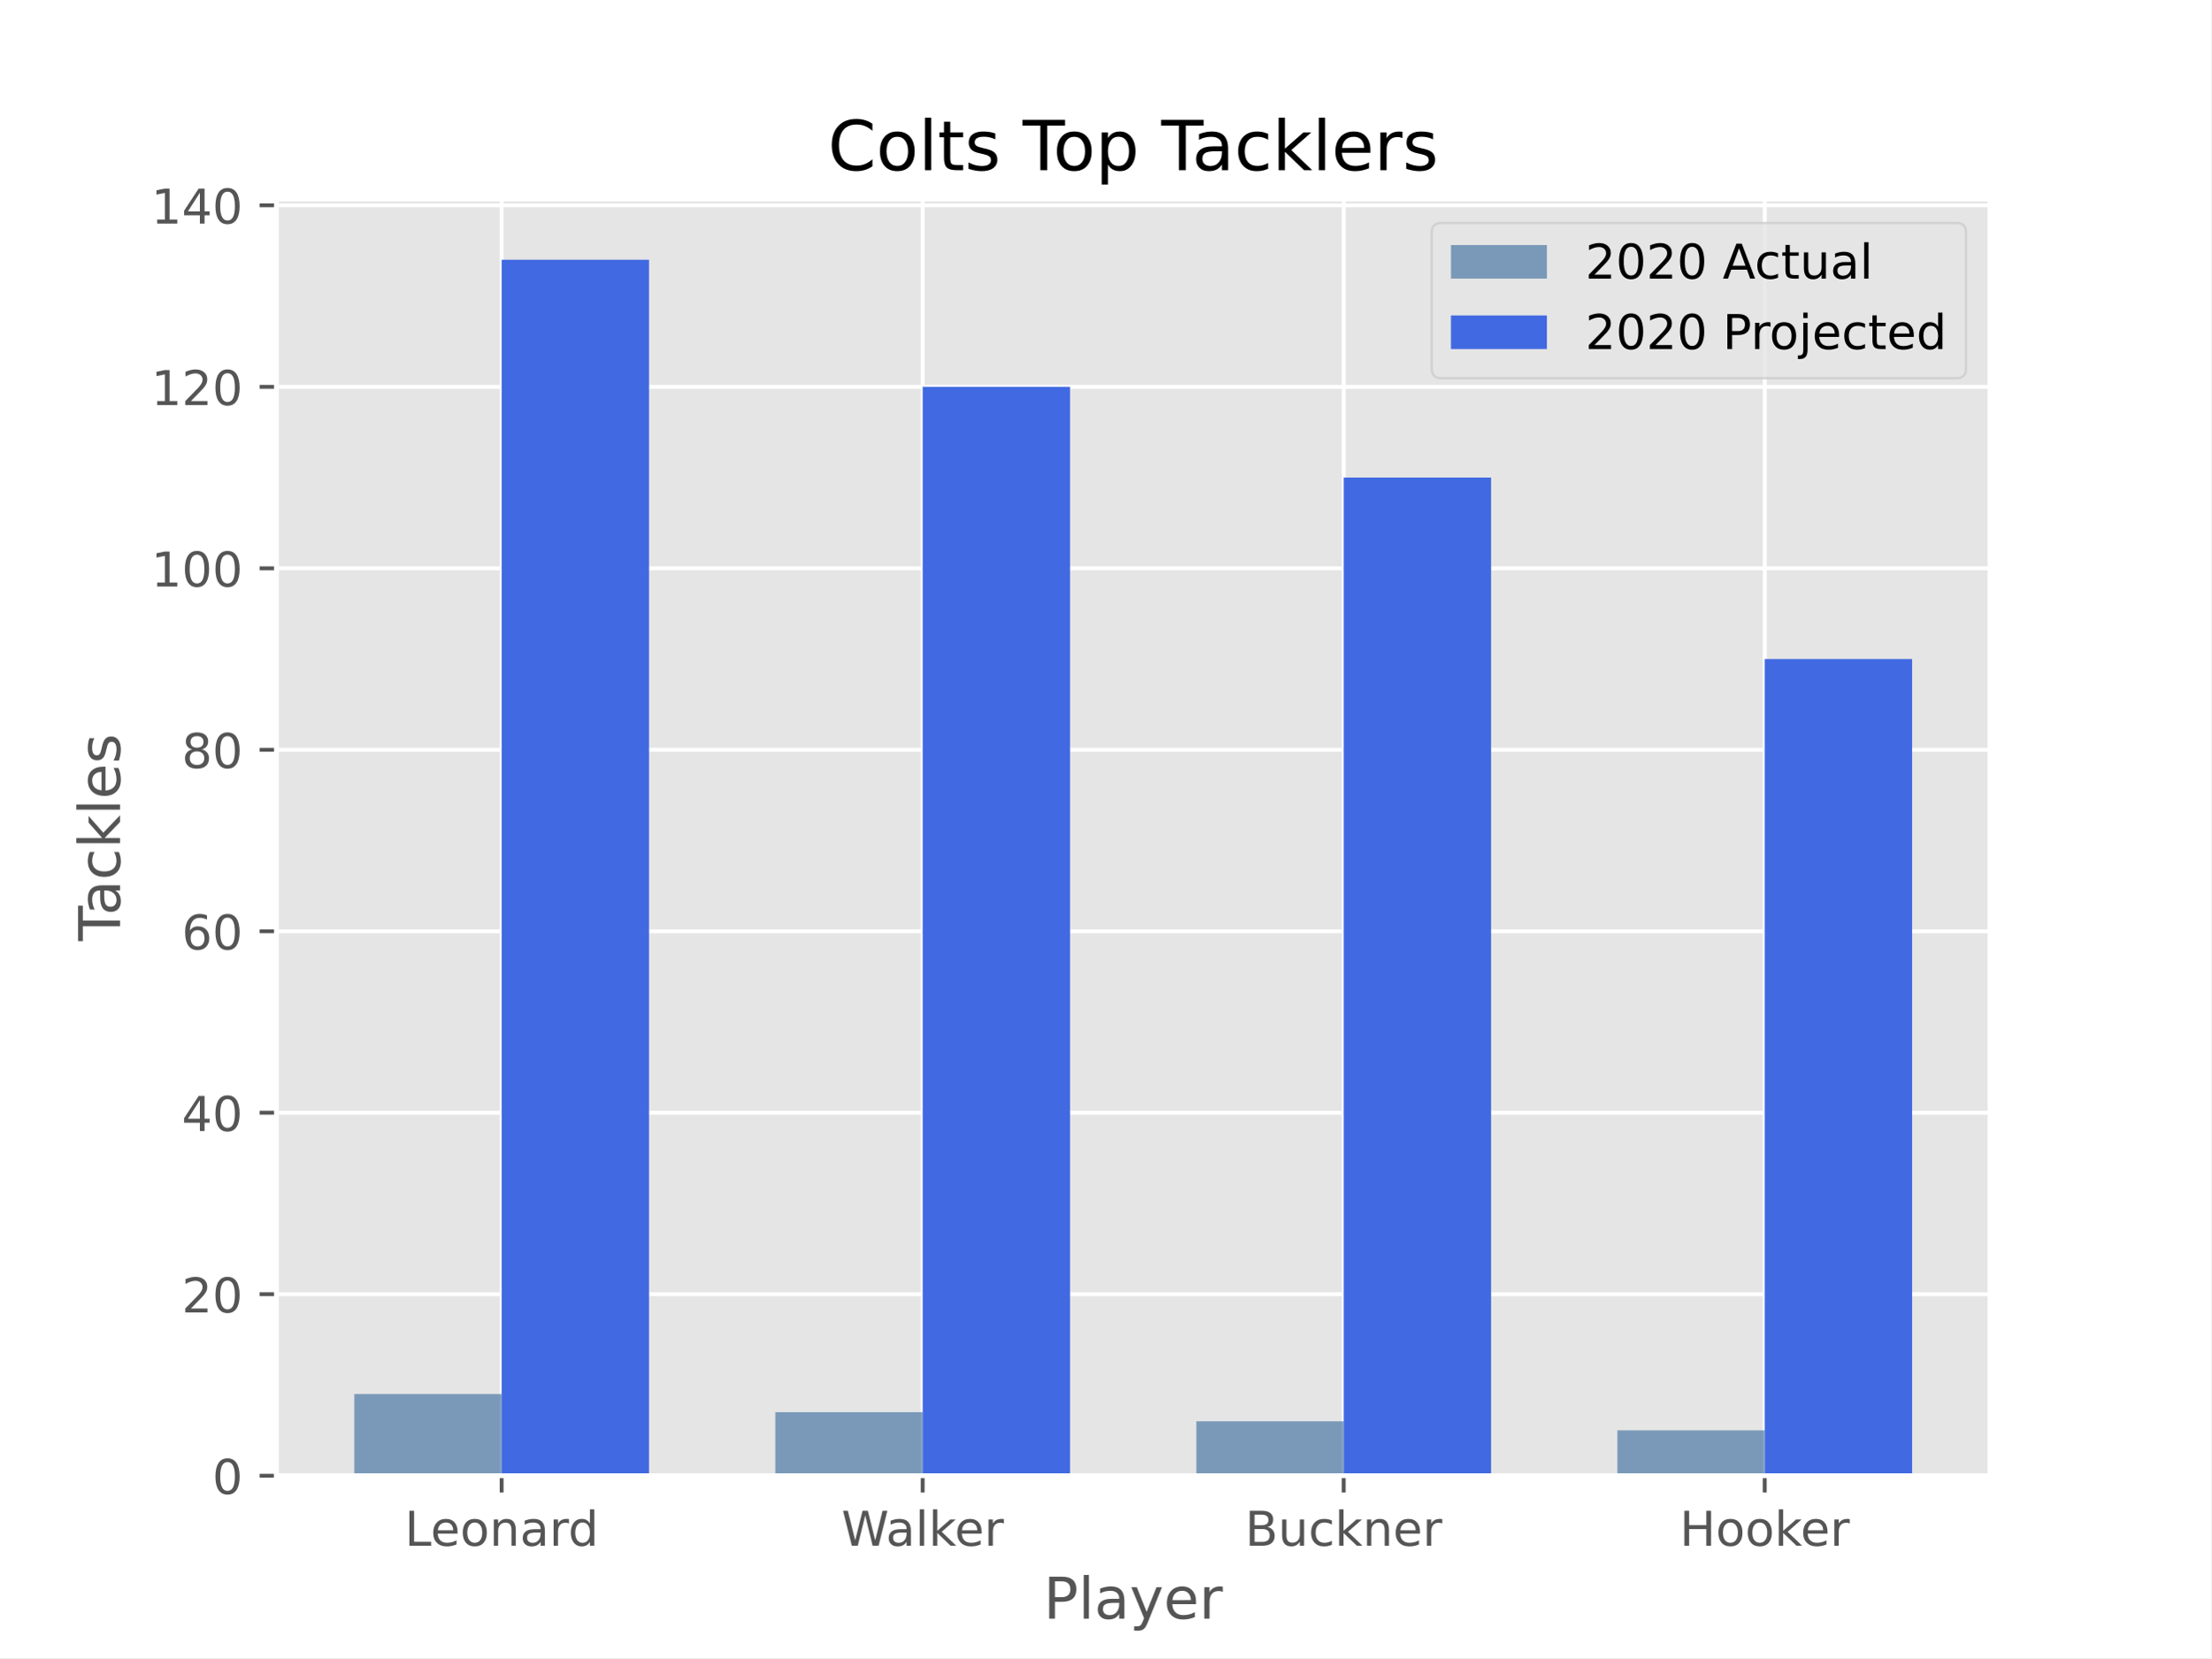
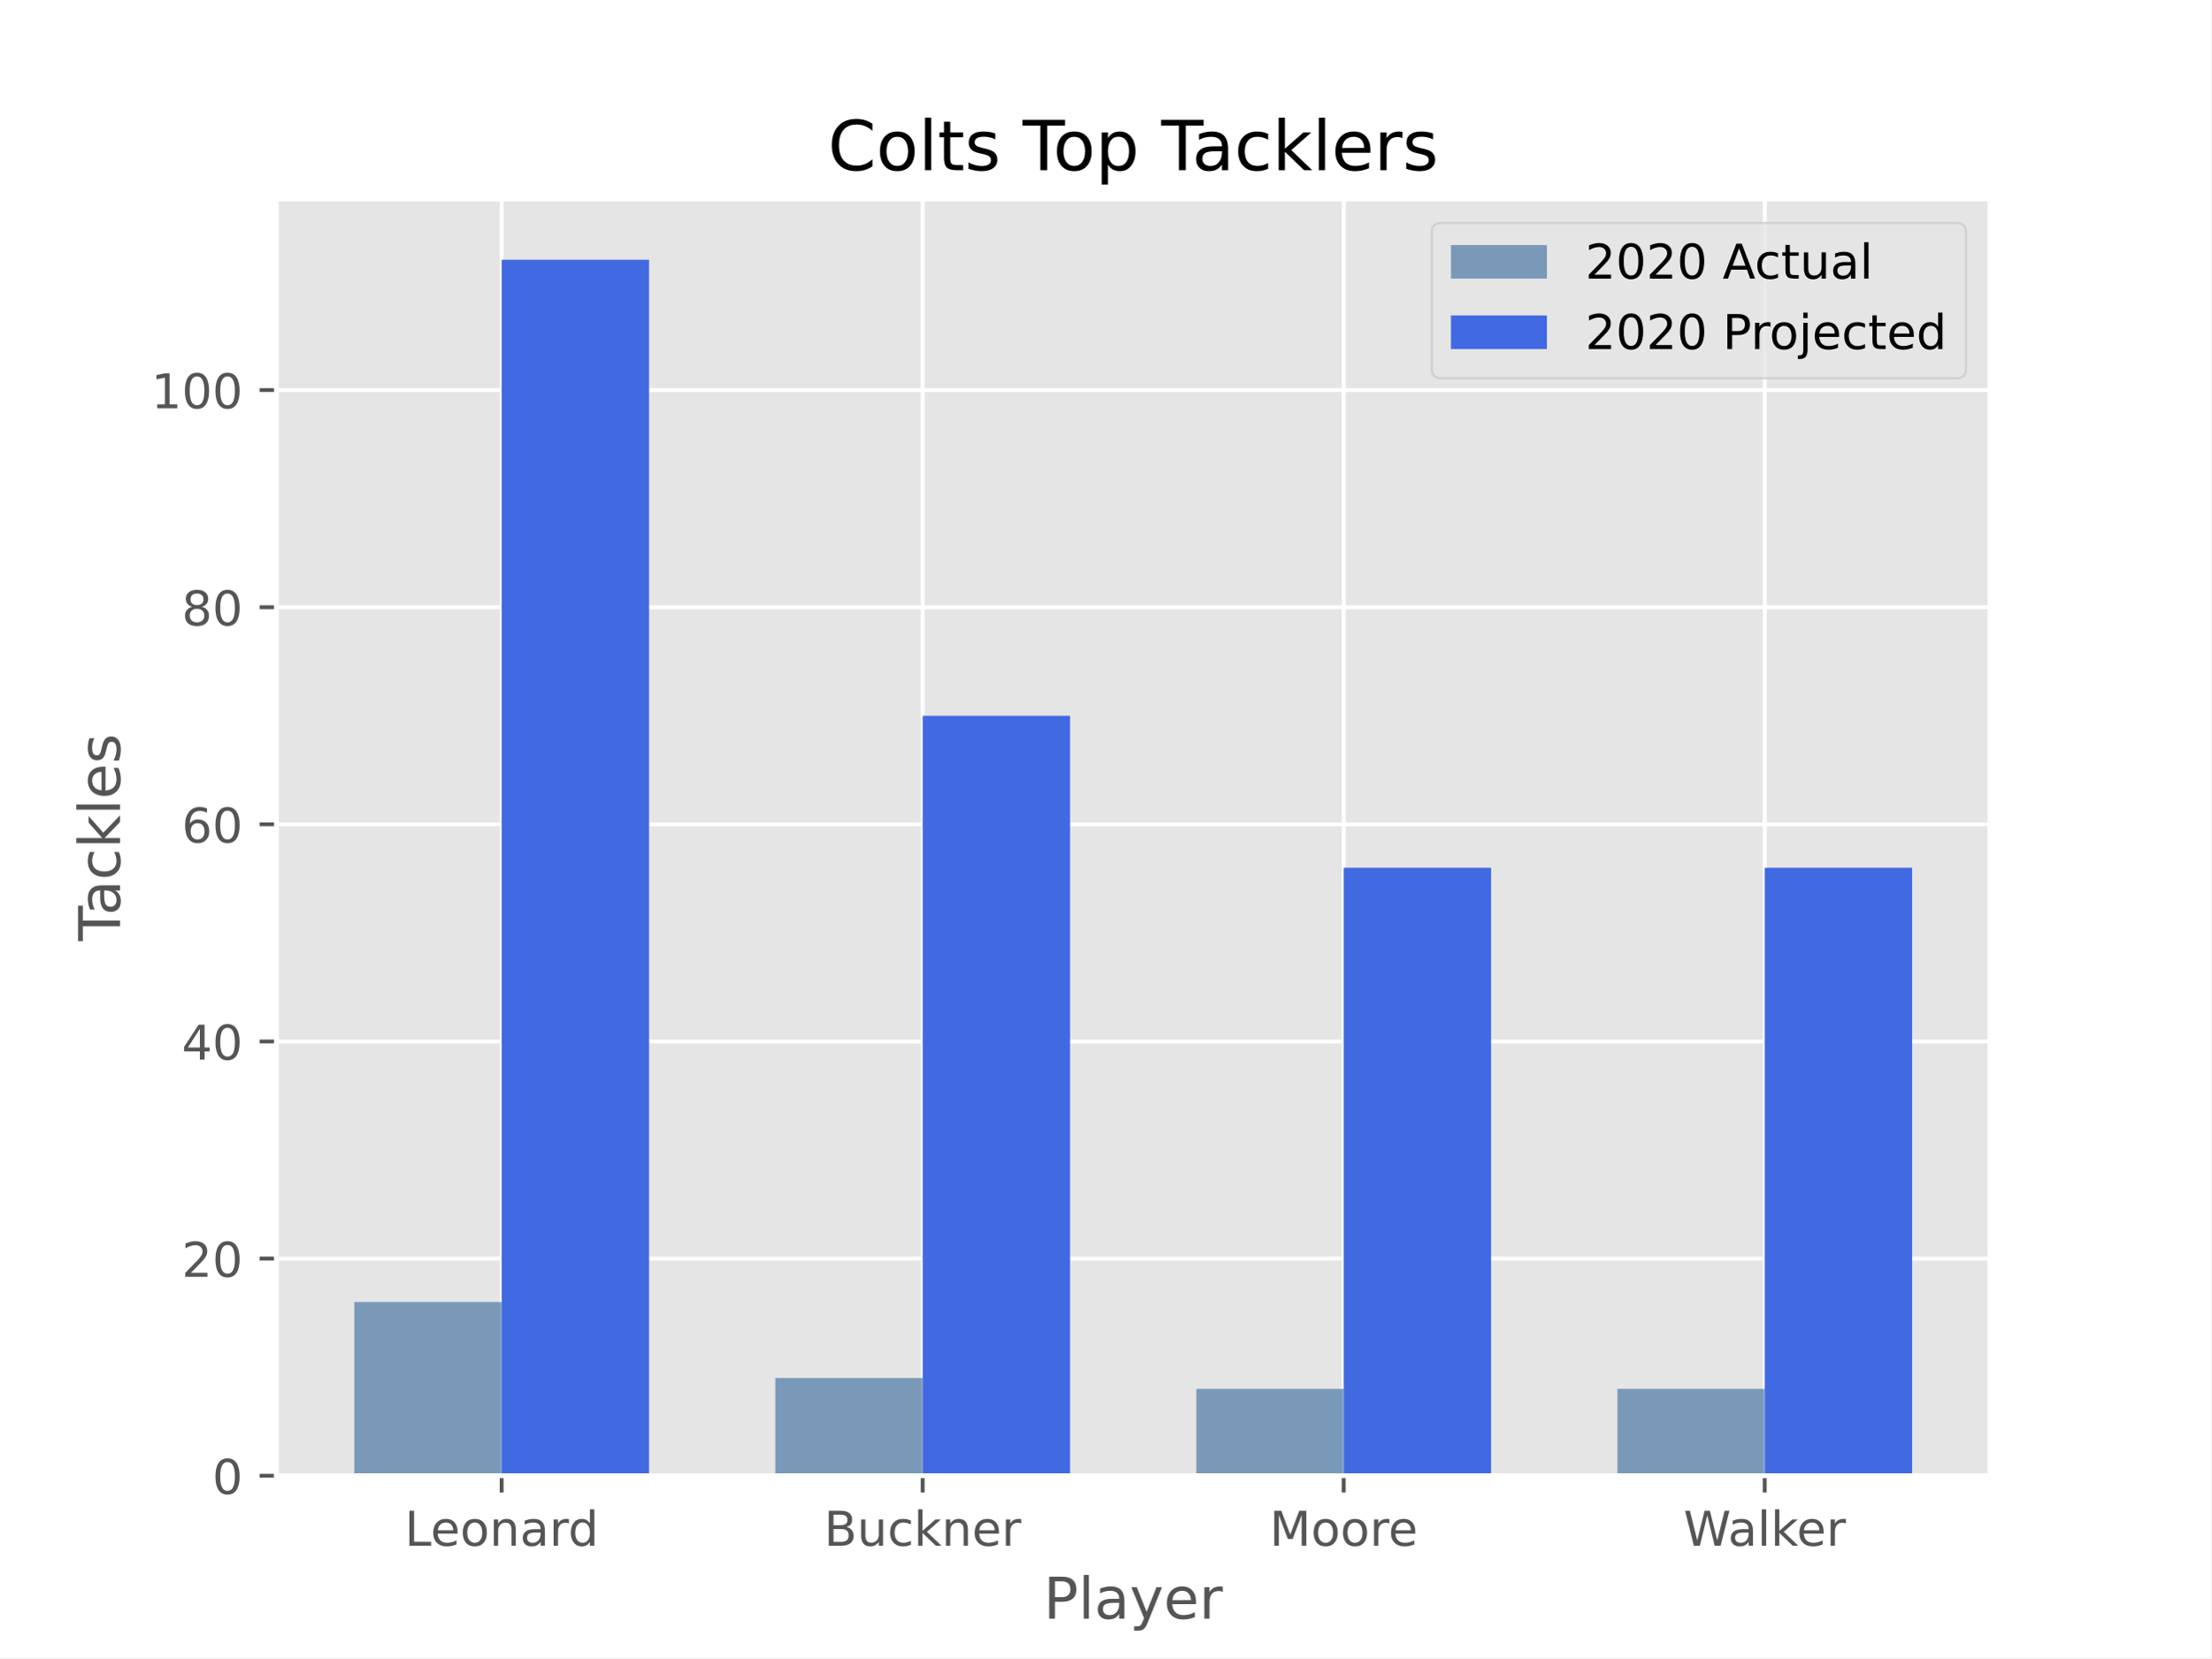
<svg xmlns="http://www.w3.org/2000/svg" xmlns:xlink="http://www.w3.org/1999/xlink" height="345.6pt" version="1.1" viewBox="0 0 460.8 345.6" width="460.8pt">
  <defs>
    <style type="text/css">*{stroke-linecap:butt;stroke-linejoin:round;}</style>
  </defs>
  <g id="figure_1">
    <g id="patch_1">
      <path d="M 0 345.6  L 460.8 345.6  L 460.8 0  L 0 0  z " style="fill:#ffffff;" />
    </g>
    <g id="axes_1">
      <g id="patch_2">
        <path d="M 57.6 307.584  L 414.72 307.584  L 414.72 41.472  L 57.6 41.472  z " style="fill:#e5e5e5;" />
      </g>
      <g id="matplotlib.axis_1">
        <g id="xtick_1">
          <g id="line2d_1">
-             <path clip-path="url(#p7bb03d8da6)" d="M 104.543 307.584  L 104.543 41.472  " style="fill:none;stroke:#ffffff;stroke-linecap:square;stroke-width:0.8;" />
+             <path clip-path="url(#p7577adb8dd)" d="M 104.543 307.584  L 104.543 41.472  " style="fill:none;stroke:#ffffff;stroke-linecap:square;stroke-width:0.8;" />
          </g>
          <g id="line2d_2">
            <defs>
-               <path d="M 0 0  L 0 3.5  " id="m2d3439f8e5" style="stroke:#555555;stroke-width:0.8;" />
-             </defs>
-             <g>
-               <use style="fill:#555555;stroke:#555555;stroke-width:0.8;" x="104.543" xlink:href="#m2d3439f8e5" y="307.584" />
+               <path d="M 0 0  L 0 3.5  " id="md60ccf7825" style="stroke:#555555;stroke-width:0.8;" />
+             </defs>
+             <g>
+               <use style="fill:#555555;stroke:#555555;stroke-width:0.8;" x="104.543" xlink:href="#md60ccf7825" y="307.584" />
            </g>
          </g>
          <g id="text_1">
            <g style="fill:#555555;" transform="translate(84.33392 322.1824)scale(0.1 -0.1)">
              <defs>
                <path d="M 9.812 72.906  L 19.672 72.906  L 19.672 8.297  L 55.172 8.297  L 55.172 0  L 9.812 0  z " id="DejaVuSans-76" />
                <path d="M 56.203 29.594  L 56.203 25.203  L 14.891 25.203  Q 15.484 15.922 20.484 11.062  Q 25.484 6.203 34.422 6.203  Q 39.594 6.203 44.453 7.469  Q 49.312 8.734 54.109 11.281  L 54.109 2.781  Q 49.266 0.734 44.188 -0.344  Q 39.109 -1.422 33.891 -1.422  Q 20.797 -1.422 13.156 6.188  Q 5.516 13.812 5.516 26.812  Q 5.516 40.234 12.766 48.109  Q 20.016 56 32.328 56  Q 43.359 56 49.781 48.891  Q 56.203 41.797 56.203 29.594  z M 47.219 32.234  Q 47.125 39.594 43.094 43.984  Q 39.062 48.391 32.422 48.391  Q 24.906 48.391 20.391 44.141  Q 15.875 39.891 15.188 32.172  z " id="DejaVuSans-101" />
                <path d="M 30.609 48.391  Q 23.391 48.391 19.188 42.75  Q 14.984 37.109 14.984 27.297  Q 14.984 17.484 19.156 11.844  Q 23.344 6.203 30.609 6.203  Q 37.797 6.203 41.984 11.859  Q 46.188 17.531 46.188 27.297  Q 46.188 37.016 41.984 42.703  Q 37.797 48.391 30.609 48.391  z M 30.609 56  Q 42.328 56 49.016 48.375  Q 55.719 40.766 55.719 27.297  Q 55.719 13.875 49.016 6.219  Q 42.328 -1.422 30.609 -1.422  Q 18.844 -1.422 12.172 6.219  Q 5.516 13.875 5.516 27.297  Q 5.516 40.766 12.172 48.375  Q 18.844 56 30.609 56  z " id="DejaVuSans-111" />
                <path d="M 54.891 33.016  L 54.891 0  L 45.906 0  L 45.906 32.719  Q 45.906 40.484 42.875 44.328  Q 39.844 48.188 33.797 48.188  Q 26.516 48.188 22.312 43.547  Q 18.109 38.922 18.109 30.906  L 18.109 0  L 9.078 0  L 9.078 54.688  L 18.109 54.688  L 18.109 46.188  Q 21.344 51.125 25.703 53.562  Q 30.078 56 35.797 56  Q 45.219 56 50.047 50.172  Q 54.891 44.344 54.891 33.016  z " id="DejaVuSans-110" />
                <path d="M 34.281 27.484  Q 23.391 27.484 19.188 25  Q 14.984 22.516 14.984 16.5  Q 14.984 11.719 18.141 8.906  Q 21.297 6.109 26.703 6.109  Q 34.188 6.109 38.703 11.406  Q 43.219 16.703 43.219 25.484  L 43.219 27.484  z M 52.203 31.203  L 52.203 0  L 43.219 0  L 43.219 8.297  Q 40.141 3.328 35.547 0.953  Q 30.953 -1.422 24.312 -1.422  Q 15.922 -1.422 10.953 3.297  Q 6 8.016 6 15.922  Q 6 25.141 12.172 29.828  Q 18.359 34.516 30.609 34.516  L 43.219 34.516  L 43.219 35.406  Q 43.219 41.609 39.141 45  Q 35.062 48.391 27.688 48.391  Q 23 48.391 18.547 47.266  Q 14.109 46.141 10.016 43.891  L 10.016 52.203  Q 14.938 54.109 19.578 55.047  Q 24.219 56 28.609 56  Q 40.484 56 46.344 49.844  Q 52.203 43.703 52.203 31.203  z " id="DejaVuSans-97" />
                <path d="M 41.109 46.297  Q 39.594 47.172 37.812 47.578  Q 36.031 48 33.891 48  Q 26.266 48 22.188 43.047  Q 18.109 38.094 18.109 28.812  L 18.109 0  L 9.078 0  L 9.078 54.688  L 18.109 54.688  L 18.109 46.188  Q 20.953 51.172 25.484 53.578  Q 30.031 56 36.531 56  Q 37.453 56 38.578 55.875  Q 39.703 55.766 41.062 55.516  z " id="DejaVuSans-114" />
                <path d="M 45.406 46.391  L 45.406 75.984  L 54.391 75.984  L 54.391 0  L 45.406 0  L 45.406 8.203  Q 42.578 3.328 38.25 0.953  Q 33.938 -1.422 27.875 -1.422  Q 17.969 -1.422 11.734 6.484  Q 5.516 14.406 5.516 27.297  Q 5.516 40.188 11.734 48.094  Q 17.969 56 27.875 56  Q 33.938 56 38.25 53.625  Q 42.578 51.266 45.406 46.391  z M 14.797 27.297  Q 14.797 17.391 18.875 11.75  Q 22.953 6.109 30.078 6.109  Q 37.203 6.109 41.297 11.75  Q 45.406 17.391 45.406 27.297  Q 45.406 37.203 41.297 42.844  Q 37.203 48.484 30.078 48.484  Q 22.953 48.484 18.875 42.844  Q 14.797 37.203 14.797 27.297  z " id="DejaVuSans-100" />
              </defs>
              <use xlink:href="#DejaVuSans-76" />
              <use x="53.963" xlink:href="#DejaVuSans-101" />
              <use x="115.486" xlink:href="#DejaVuSans-111" />
              <use x="176.668" xlink:href="#DejaVuSans-110" />
              <use x="240.047" xlink:href="#DejaVuSans-97" />
              <use x="301.326" xlink:href="#DejaVuSans-114" />
              <use x="340.689" xlink:href="#DejaVuSans-100" />
            </g>
          </g>
        </g>
        <g id="xtick_2">
          <g id="line2d_3">
-             <path clip-path="url(#p7bb03d8da6)" d="M 192.288 307.584  L 192.288 41.472  " style="fill:none;stroke:#ffffff;stroke-linecap:square;stroke-width:0.8;" />
+             <path clip-path="url(#p7577adb8dd)" d="M 192.288 307.584  L 192.288 41.472  " style="fill:none;stroke:#ffffff;stroke-linecap:square;stroke-width:0.8;" />
          </g>
          <g id="line2d_4">
            <g>
-               <use style="fill:#555555;stroke:#555555;stroke-width:0.8;" x="192.288" xlink:href="#m2d3439f8e5" y="307.584" />
+               <use style="fill:#555555;stroke:#555555;stroke-width:0.8;" x="192.288" xlink:href="#md60ccf7825" y="307.584" />
            </g>
          </g>
          <g id="text_2">
-             <g style="fill:#555555;" transform="translate(175.3635 322.1824)scale(0.1 -0.1)">
-               <defs>
-                 <path d="M 3.328 72.906  L 13.281 72.906  L 28.609 11.281  L 43.891 72.906  L 54.984 72.906  L 70.312 11.281  L 85.594 72.906  L 95.609 72.906  L 77.297 0  L 64.891 0  L 49.516 63.281  L 33.984 0  L 21.578 0  z " id="DejaVuSans-87" />
-                 <path d="M 9.422 75.984  L 18.406 75.984  L 18.406 0  L 9.422 0  z " id="DejaVuSans-108" />
-                 <path d="M 9.078 75.984  L 18.109 75.984  L 18.109 31.109  L 44.922 54.688  L 56.391 54.688  L 27.391 29.109  L 57.625 0  L 45.906 0  L 18.109 26.703  L 18.109 0  L 9.078 0  z " id="DejaVuSans-107" />
-               </defs>
-               <use xlink:href="#DejaVuSans-87" />
-               <use x="92.502" xlink:href="#DejaVuSans-97" />
-               <use x="153.781" xlink:href="#DejaVuSans-108" />
-               <use x="181.564" xlink:href="#DejaVuSans-107" />
-               <use x="235.85" xlink:href="#DejaVuSans-101" />
-               <use x="297.373" xlink:href="#DejaVuSans-114" />
-             </g>
-           </g>
-         </g>
-         <g id="xtick_3">
-           <g id="line2d_5">
-             <path clip-path="url(#p7bb03d8da6)" d="M 280.032 307.584  L 280.032 41.472  " style="fill:none;stroke:#ffffff;stroke-linecap:square;stroke-width:0.8;" />
-           </g>
-           <g id="line2d_6">
-             <g>
-               <use style="fill:#555555;stroke:#555555;stroke-width:0.8;" x="280.032" xlink:href="#m2d3439f8e5" y="307.584" />
-             </g>
-           </g>
-           <g id="text_3">
-             <g style="fill:#555555;" transform="translate(259.4877 322.1824)scale(0.1 -0.1)">
+             <g style="fill:#555555;" transform="translate(171.7432 322.1824)scale(0.1 -0.1)">
              <defs>
                <path d="M 19.672 34.812  L 19.672 8.109  L 35.5 8.109  Q 43.453 8.109 47.281 11.406  Q 51.125 14.703 51.125 21.484  Q 51.125 28.328 47.281 31.562  Q 43.453 34.812 35.5 34.812  z M 19.672 64.797  L 19.672 42.828  L 34.281 42.828  Q 41.5 42.828 45.031 45.531  Q 48.578 48.25 48.578 53.812  Q 48.578 59.328 45.031 62.062  Q 41.5 64.797 34.281 64.797  z M 9.812 72.906  L 35.016 72.906  Q 46.297 72.906 52.391 68.219  Q 58.5 63.531 58.5 54.891  Q 58.5 48.188 55.375 44.234  Q 52.25 40.281 46.188 39.312  Q 53.469 37.75 57.5 32.781  Q 61.531 27.828 61.531 20.406  Q 61.531 10.641 54.891 5.312  Q 48.25 0 35.984 0  L 9.812 0  z " id="DejaVuSans-66" />
                <path d="M 8.5 21.578  L 8.5 54.688  L 17.484 54.688  L 17.484 21.922  Q 17.484 14.156 20.5 10.266  Q 23.531 6.391 29.594 6.391  Q 36.859 6.391 41.078 11.031  Q 45.312 15.672 45.312 23.688  L 45.312 54.688  L 54.297 54.688  L 54.297 0  L 45.312 0  L 45.312 8.406  Q 42.047 3.422 37.719 1  Q 33.406 -1.422 27.688 -1.422  Q 18.266 -1.422 13.375 4.438  Q 8.5 10.297 8.5 21.578  z M 31.109 56  z " id="DejaVuSans-117" />
                <path d="M 48.781 52.594  L 48.781 44.188  Q 44.969 46.297 41.141 47.344  Q 37.312 48.391 33.406 48.391  Q 24.656 48.391 19.812 42.844  Q 14.984 37.312 14.984 27.297  Q 14.984 17.281 19.812 11.734  Q 24.656 6.203 33.406 6.203  Q 37.312 6.203 41.141 7.25  Q 44.969 8.297 48.781 10.406  L 48.781 2.094  Q 45.016 0.344 40.984 -0.531  Q 36.969 -1.422 32.422 -1.422  Q 20.062 -1.422 12.781 6.344  Q 5.516 14.109 5.516 27.297  Q 5.516 40.672 12.859 48.328  Q 20.219 56 33.016 56  Q 37.156 56 41.109 55.141  Q 45.062 54.297 48.781 52.594  z " id="DejaVuSans-99" />
+                 <path d="M 9.078 75.984  L 18.109 75.984  L 18.109 31.109  L 44.922 54.688  L 56.391 54.688  L 27.391 29.109  L 57.625 0  L 45.906 0  L 18.109 26.703  L 18.109 0  L 9.078 0  z " id="DejaVuSans-107" />
              </defs>
              <use xlink:href="#DejaVuSans-66" />
              <use x="68.604" xlink:href="#DejaVuSans-117" />
              <use x="131.982" xlink:href="#DejaVuSans-99" />
              <use x="186.963" xlink:href="#DejaVuSans-107" />
              <use x="244.873" xlink:href="#DejaVuSans-110" />
              <use x="308.252" xlink:href="#DejaVuSans-101" />
              <use x="369.775" xlink:href="#DejaVuSans-114" />
            </g>
          </g>
        </g>
+         <g id="xtick_3">
+           <g id="line2d_5">
+             <path clip-path="url(#p7577adb8dd)" d="M 280.032 307.584  L 280.032 41.472  " style="fill:none;stroke:#ffffff;stroke-linecap:square;stroke-width:0.8;" />
+           </g>
+           <g id="line2d_6">
+             <g>
+               <use style="fill:#555555;stroke:#555555;stroke-width:0.8;" x="280.032" xlink:href="#md60ccf7825" y="307.584" />
+             </g>
+           </g>
+           <g id="text_3">
+             <g style="fill:#555555;" transform="translate(264.5799 322.1824)scale(0.1 -0.1)">
+               <defs>
+                 <path d="M 9.812 72.906  L 24.516 72.906  L 43.109 23.297  L 61.812 72.906  L 76.516 72.906  L 76.516 0  L 66.891 0  L 66.891 64.016  L 48.094 14.016  L 38.188 14.016  L 19.391 64.016  L 19.391 0  L 9.812 0  z " id="DejaVuSans-77" />
+               </defs>
+               <use xlink:href="#DejaVuSans-77" />
+               <use x="86.279" xlink:href="#DejaVuSans-111" />
+               <use x="147.461" xlink:href="#DejaVuSans-111" />
+               <use x="208.643" xlink:href="#DejaVuSans-114" />
+               <use x="247.506" xlink:href="#DejaVuSans-101" />
+             </g>
+           </g>
+         </g>
        <g id="xtick_4">
          <g id="line2d_7">
-             <path clip-path="url(#p7bb03d8da6)" d="M 367.777 307.584  L 367.777 41.472  " style="fill:none;stroke:#ffffff;stroke-linecap:square;stroke-width:0.8;" />
+             <path clip-path="url(#p7577adb8dd)" d="M 367.777 307.584  L 367.777 41.472  " style="fill:none;stroke:#ffffff;stroke-linecap:square;stroke-width:0.8;" />
          </g>
          <g id="line2d_8">
            <g>
-               <use style="fill:#555555;stroke:#555555;stroke-width:0.8;" x="367.777" xlink:href="#m2d3439f8e5" y="307.584" />
+               <use style="fill:#555555;stroke:#555555;stroke-width:0.8;" x="367.777" xlink:href="#md60ccf7825" y="307.584" />
            </g>
          </g>
          <g id="text_4">
-             <g style="fill:#555555;" transform="translate(350.0517 322.1824)scale(0.1 -0.1)">
-               <defs>
-                 <path d="M 9.812 72.906  L 19.672 72.906  L 19.672 43.016  L 55.516 43.016  L 55.516 72.906  L 65.375 72.906  L 65.375 0  L 55.516 0  L 55.516 34.719  L 19.672 34.719  L 19.672 0  L 9.812 0  z " id="DejaVuSans-72" />
-               </defs>
-               <use xlink:href="#DejaVuSans-72" />
-               <use x="75.195" xlink:href="#DejaVuSans-111" />
-               <use x="136.377" xlink:href="#DejaVuSans-111" />
-               <use x="197.559" xlink:href="#DejaVuSans-107" />
-               <use x="251.844" xlink:href="#DejaVuSans-101" />
-               <use x="313.367" xlink:href="#DejaVuSans-114" />
+             <g style="fill:#555555;" transform="translate(350.8525 322.1824)scale(0.1 -0.1)">
+               <defs>
+                 <path d="M 3.328 72.906  L 13.281 72.906  L 28.609 11.281  L 43.891 72.906  L 54.984 72.906  L 70.312 11.281  L 85.594 72.906  L 95.609 72.906  L 77.297 0  L 64.891 0  L 49.516 63.281  L 33.984 0  L 21.578 0  z " id="DejaVuSans-87" />
+                 <path d="M 9.422 75.984  L 18.406 75.984  L 18.406 0  L 9.422 0  z " id="DejaVuSans-108" />
+               </defs>
+               <use xlink:href="#DejaVuSans-87" />
+               <use x="92.502" xlink:href="#DejaVuSans-97" />
+               <use x="153.781" xlink:href="#DejaVuSans-108" />
+               <use x="181.564" xlink:href="#DejaVuSans-107" />
+               <use x="235.85" xlink:href="#DejaVuSans-101" />
+               <use x="297.373" xlink:href="#DejaVuSans-114" />
            </g>
          </g>
        </g>
        <g id="text_5">
          <g style="fill:#555555;" transform="translate(217.4888 337.3802)scale(0.12 -0.12)">
            <defs>
              <path d="M 19.672 64.797  L 19.672 37.406  L 32.078 37.406  Q 38.969 37.406 42.719 40.969  Q 46.484 44.531 46.484 51.125  Q 46.484 57.672 42.719 61.234  Q 38.969 64.797 32.078 64.797  z M 9.812 72.906  L 32.078 72.906  Q 44.344 72.906 50.609 67.359  Q 56.891 61.812 56.891 51.125  Q 56.891 40.328 50.609 34.812  Q 44.344 29.297 32.078 29.297  L 19.672 29.297  L 19.672 0  L 9.812 0  z " id="DejaVuSans-80" />
              <path d="M 32.172 -5.078  Q 28.375 -14.844 24.75 -17.812  Q 21.141 -20.797 15.094 -20.797  L 7.906 -20.797  L 7.906 -13.281  L 13.188 -13.281  Q 16.891 -13.281 18.938 -11.516  Q 21 -9.766 23.484 -3.219  L 25.094 0.875  L 2.984 54.688  L 12.5 54.688  L 29.594 11.922  L 46.688 54.688  L 56.203 54.688  z " id="DejaVuSans-121" />
            </defs>
            <use xlink:href="#DejaVuSans-80" />
            <use x="60.303" xlink:href="#DejaVuSans-108" />
            <use x="88.086" xlink:href="#DejaVuSans-97" />
            <use x="149.365" xlink:href="#DejaVuSans-121" />
            <use x="208.545" xlink:href="#DejaVuSans-101" />
            <use x="270.068" xlink:href="#DejaVuSans-114" />
          </g>
        </g>
      </g>
      <g id="matplotlib.axis_2">
        <g id="ytick_1">
          <g id="line2d_9">
-             <path clip-path="url(#p7bb03d8da6)" d="M 57.6 307.584  L 414.72 307.584  " style="fill:none;stroke:#ffffff;stroke-linecap:square;stroke-width:0.8;" />
+             <path clip-path="url(#p7577adb8dd)" d="M 57.6 307.584  L 414.72 307.584  " style="fill:none;stroke:#ffffff;stroke-linecap:square;stroke-width:0.8;" />
          </g>
          <g id="line2d_10">
            <defs>
-               <path d="M 0 0  L -3.5 0  " id="maa3f68d03d" style="stroke:#555555;stroke-width:0.8;" />
-             </defs>
-             <g>
-               <use style="fill:#555555;stroke:#555555;stroke-width:0.8;" x="57.6" xlink:href="#maa3f68d03d" y="307.584" />
+               <path d="M 0 0  L -3.5 0  " id="m8303b7c53e" style="stroke:#555555;stroke-width:0.8;" />
+             </defs>
+             <g>
+               <use style="fill:#555555;stroke:#555555;stroke-width:0.8;" x="57.6" xlink:href="#m8303b7c53e" y="307.584" />
            </g>
          </g>
          <g id="text_6">
            <g style="fill:#555555;" transform="translate(44.2375 311.3832)scale(0.1 -0.1)">
              <defs>
                <path d="M 31.781 66.406  Q 24.172 66.406 20.328 58.906  Q 16.5 51.422 16.5 36.375  Q 16.5 21.391 20.328 13.891  Q 24.172 6.391 31.781 6.391  Q 39.453 6.391 43.281 13.891  Q 47.125 21.391 47.125 36.375  Q 47.125 51.422 43.281 58.906  Q 39.453 66.406 31.781 66.406  z M 31.781 74.219  Q 44.047 74.219 50.516 64.516  Q 56.984 54.828 56.984 36.375  Q 56.984 17.969 50.516 8.266  Q 44.047 -1.422 31.781 -1.422  Q 19.531 -1.422 13.062 8.266  Q 6.594 17.969 6.594 36.375  Q 6.594 54.828 13.062 64.516  Q 19.531 74.219 31.781 74.219  z " id="DejaVuSans-48" />
              </defs>
              <use xlink:href="#DejaVuSans-48" />
            </g>
          </g>
        </g>
        <g id="ytick_2">
          <g id="line2d_11">
-             <path clip-path="url(#p7bb03d8da6)" d="M 57.6 269.757  L 414.72 269.757  " style="fill:none;stroke:#ffffff;stroke-linecap:square;stroke-width:0.8;" />
+             <path clip-path="url(#p7577adb8dd)" d="M 57.6 262.327  L 414.72 262.327  " style="fill:none;stroke:#ffffff;stroke-linecap:square;stroke-width:0.8;" />
          </g>
          <g id="line2d_12">
            <g>
-               <use style="fill:#555555;stroke:#555555;stroke-width:0.8;" x="57.6" xlink:href="#maa3f68d03d" y="269.757" />
+               <use style="fill:#555555;stroke:#555555;stroke-width:0.8;" x="57.6" xlink:href="#m8303b7c53e" y="262.327" />
            </g>
          </g>
          <g id="text_7">
-             <g style="fill:#555555;" transform="translate(37.875 273.5564)scale(0.1 -0.1)">
+             <g style="fill:#555555;" transform="translate(37.875 266.1261)scale(0.1 -0.1)">
              <defs>
                <path d="M 19.188 8.297  L 53.609 8.297  L 53.609 0  L 7.328 0  L 7.328 8.297  Q 12.938 14.109 22.625 23.891  Q 32.328 33.688 34.812 36.531  Q 39.547 41.844 41.422 45.531  Q 43.312 49.219 43.312 52.781  Q 43.312 58.594 39.234 62.25  Q 35.156 65.922 28.609 65.922  Q 23.969 65.922 18.812 64.312  Q 13.672 62.703 7.812 59.422  L 7.812 69.391  Q 13.766 71.781 18.938 73  Q 24.125 74.219 28.422 74.219  Q 39.75 74.219 46.484 68.547  Q 53.219 62.891 53.219 53.422  Q 53.219 48.922 51.531 44.891  Q 49.859 40.875 45.406 35.406  Q 44.188 33.984 37.641 27.219  Q 31.109 20.453 19.188 8.297  z " id="DejaVuSans-50" />
              </defs>
              <use xlink:href="#DejaVuSans-50" />
              <use x="63.623" xlink:href="#DejaVuSans-48" />
            </g>
          </g>
        </g>
        <g id="ytick_3">
          <g id="line2d_13">
-             <path clip-path="url(#p7bb03d8da6)" d="M 57.6 231.93  L 414.72 231.93  " style="fill:none;stroke:#ffffff;stroke-linecap:square;stroke-width:0.8;" />
+             <path clip-path="url(#p7577adb8dd)" d="M 57.6 217.07  L 414.72 217.07  " style="fill:none;stroke:#ffffff;stroke-linecap:square;stroke-width:0.8;" />
          </g>
          <g id="line2d_14">
            <g>
-               <use style="fill:#555555;stroke:#555555;stroke-width:0.8;" x="57.6" xlink:href="#maa3f68d03d" y="231.93" />
+               <use style="fill:#555555;stroke:#555555;stroke-width:0.8;" x="57.6" xlink:href="#m8303b7c53e" y="217.07" />
            </g>
          </g>
          <g id="text_8">
-             <g style="fill:#555555;" transform="translate(37.875 235.7295)scale(0.1 -0.1)">
+             <g style="fill:#555555;" transform="translate(37.875 220.8689)scale(0.1 -0.1)">
              <defs>
                <path d="M 37.797 64.312  L 12.891 25.391  L 37.797 25.391  z M 35.203 72.906  L 47.609 72.906  L 47.609 25.391  L 58.016 25.391  L 58.016 17.188  L 47.609 17.188  L 47.609 0  L 37.797 0  L 37.797 17.188  L 4.891 17.188  L 4.891 26.703  z " id="DejaVuSans-52" />
              </defs>
              <use xlink:href="#DejaVuSans-52" />
              <use x="63.623" xlink:href="#DejaVuSans-48" />
            </g>
          </g>
        </g>
        <g id="ytick_4">
          <g id="line2d_15">
-             <path clip-path="url(#p7bb03d8da6)" d="M 57.6 194.103  L 414.72 194.103  " style="fill:none;stroke:#ffffff;stroke-linecap:square;stroke-width:0.8;" />
+             <path clip-path="url(#p7577adb8dd)" d="M 57.6 171.813  L 414.72 171.813  " style="fill:none;stroke:#ffffff;stroke-linecap:square;stroke-width:0.8;" />
          </g>
          <g id="line2d_16">
            <g>
-               <use style="fill:#555555;stroke:#555555;stroke-width:0.8;" x="57.6" xlink:href="#maa3f68d03d" y="194.103" />
+               <use style="fill:#555555;stroke:#555555;stroke-width:0.8;" x="57.6" xlink:href="#m8303b7c53e" y="171.813" />
            </g>
          </g>
          <g id="text_9">
-             <g style="fill:#555555;" transform="translate(37.875 197.9026)scale(0.1 -0.1)">
+             <g style="fill:#555555;" transform="translate(37.875 175.6118)scale(0.1 -0.1)">
              <defs>
                <path d="M 33.016 40.375  Q 26.375 40.375 22.484 35.828  Q 18.609 31.297 18.609 23.391  Q 18.609 15.531 22.484 10.953  Q 26.375 6.391 33.016 6.391  Q 39.656 6.391 43.531 10.953  Q 47.406 15.531 47.406 23.391  Q 47.406 31.297 43.531 35.828  Q 39.656 40.375 33.016 40.375  z M 52.594 71.297  L 52.594 62.312  Q 48.875 64.062 45.094 64.984  Q 41.312 65.922 37.594 65.922  Q 27.828 65.922 22.672 59.328  Q 17.531 52.734 16.797 39.406  Q 19.672 43.656 24.016 45.922  Q 28.375 48.188 33.594 48.188  Q 44.578 48.188 50.953 41.516  Q 57.328 34.859 57.328 23.391  Q 57.328 12.156 50.688 5.359  Q 44.047 -1.422 33.016 -1.422  Q 20.359 -1.422 13.672 8.266  Q 6.984 17.969 6.984 36.375  Q 6.984 53.656 15.188 63.938  Q 23.391 74.219 37.203 74.219  Q 40.922 74.219 44.703 73.484  Q 48.484 72.75 52.594 71.297  z " id="DejaVuSans-54" />
              </defs>
              <use xlink:href="#DejaVuSans-54" />
              <use x="63.623" xlink:href="#DejaVuSans-48" />
            </g>
          </g>
        </g>
        <g id="ytick_5">
          <g id="line2d_17">
-             <path clip-path="url(#p7bb03d8da6)" d="M 57.6 156.277  L 414.72 156.277  " style="fill:none;stroke:#ffffff;stroke-linecap:square;stroke-width:0.8;" />
+             <path clip-path="url(#p7577adb8dd)" d="M 57.6 126.555  L 414.72 126.555  " style="fill:none;stroke:#ffffff;stroke-linecap:square;stroke-width:0.8;" />
          </g>
          <g id="line2d_18">
            <g>
-               <use style="fill:#555555;stroke:#555555;stroke-width:0.8;" x="57.6" xlink:href="#maa3f68d03d" y="156.277" />
+               <use style="fill:#555555;stroke:#555555;stroke-width:0.8;" x="57.6" xlink:href="#m8303b7c53e" y="126.555" />
            </g>
          </g>
          <g id="text_10">
-             <g style="fill:#555555;" transform="translate(37.875 160.0758)scale(0.1 -0.1)">
+             <g style="fill:#555555;" transform="translate(37.875 130.3546)scale(0.1 -0.1)">
              <defs>
                <path d="M 31.781 34.625  Q 24.75 34.625 20.719 30.859  Q 16.703 27.094 16.703 20.516  Q 16.703 13.922 20.719 10.156  Q 24.75 6.391 31.781 6.391  Q 38.812 6.391 42.859 10.172  Q 46.922 13.969 46.922 20.516  Q 46.922 27.094 42.891 30.859  Q 38.875 34.625 31.781 34.625  z M 21.922 38.812  Q 15.578 40.375 12.031 44.719  Q 8.5 49.078 8.5 55.328  Q 8.5 64.062 14.719 69.141  Q 20.953 74.219 31.781 74.219  Q 42.672 74.219 48.875 69.141  Q 55.078 64.062 55.078 55.328  Q 55.078 49.078 51.531 44.719  Q 48 40.375 41.703 38.812  Q 48.828 37.156 52.797 32.312  Q 56.781 27.484 56.781 20.516  Q 56.781 9.906 50.312 4.234  Q 43.844 -1.422 31.781 -1.422  Q 19.734 -1.422 13.25 4.234  Q 6.781 9.906 6.781 20.516  Q 6.781 27.484 10.781 32.312  Q 14.797 37.156 21.922 38.812  z M 18.312 54.391  Q 18.312 48.734 21.844 45.562  Q 25.391 42.391 31.781 42.391  Q 38.141 42.391 41.719 45.562  Q 45.312 48.734 45.312 54.391  Q 45.312 60.062 41.719 63.234  Q 38.141 66.406 31.781 66.406  Q 25.391 66.406 21.844 63.234  Q 18.312 60.062 18.312 54.391  z " id="DejaVuSans-56" />
              </defs>
              <use xlink:href="#DejaVuSans-56" />
              <use x="63.623" xlink:href="#DejaVuSans-48" />
            </g>
          </g>
        </g>
        <g id="ytick_6">
          <g id="line2d_19">
-             <path clip-path="url(#p7bb03d8da6)" d="M 57.6 118.45  L 414.72 118.45  " style="fill:none;stroke:#ffffff;stroke-linecap:square;stroke-width:0.8;" />
+             <path clip-path="url(#p7577adb8dd)" d="M 57.6 81.298  L 414.72 81.298  " style="fill:none;stroke:#ffffff;stroke-linecap:square;stroke-width:0.8;" />
          </g>
          <g id="line2d_20">
            <g>
-               <use style="fill:#555555;stroke:#555555;stroke-width:0.8;" x="57.6" xlink:href="#maa3f68d03d" y="118.45" />
+               <use style="fill:#555555;stroke:#555555;stroke-width:0.8;" x="57.6" xlink:href="#m8303b7c53e" y="81.298" />
            </g>
          </g>
          <g id="text_11">
-             <g style="fill:#555555;" transform="translate(31.5125 122.2489)scale(0.1 -0.1)">
+             <g style="fill:#555555;" transform="translate(31.5125 85.0975)scale(0.1 -0.1)">
              <defs>
                <path d="M 12.406 8.297  L 28.516 8.297  L 28.516 63.922  L 10.984 60.406  L 10.984 69.391  L 28.422 72.906  L 38.281 72.906  L 38.281 8.297  L 54.391 8.297  L 54.391 0  L 12.406 0  z " id="DejaVuSans-49" />
              </defs>
              <use xlink:href="#DejaVuSans-49" />
              <use x="63.623" xlink:href="#DejaVuSans-48" />
              <use x="127.246" xlink:href="#DejaVuSans-48" />
            </g>
          </g>
        </g>
-         <g id="ytick_7">
-           <g id="line2d_21">
-             <path clip-path="url(#p7bb03d8da6)" d="M 57.6 80.623  L 414.72 80.623  " style="fill:none;stroke:#ffffff;stroke-linecap:square;stroke-width:0.8;" />
-           </g>
-           <g id="line2d_22">
-             <g>
-               <use style="fill:#555555;stroke:#555555;stroke-width:0.8;" x="57.6" xlink:href="#maa3f68d03d" y="80.623" />
-             </g>
-           </g>
-           <g id="text_12">
-             <g style="fill:#555555;" transform="translate(31.5125 84.42203)scale(0.1 -0.1)">
-               <use xlink:href="#DejaVuSans-49" />
-               <use x="63.623" xlink:href="#DejaVuSans-50" />
-               <use x="127.246" xlink:href="#DejaVuSans-48" />
-             </g>
-           </g>
-         </g>
-         <g id="ytick_8">
-           <g id="line2d_23">
-             <path clip-path="url(#p7bb03d8da6)" d="M 57.6 42.796  L 414.72 42.796  " style="fill:none;stroke:#ffffff;stroke-linecap:square;stroke-width:0.8;" />
-           </g>
-           <g id="line2d_24">
-             <g>
-               <use style="fill:#555555;stroke:#555555;stroke-width:0.8;" x="57.6" xlink:href="#maa3f68d03d" y="42.796" />
-             </g>
-           </g>
-           <g id="text_13">
-             <g style="fill:#555555;" transform="translate(31.5125 46.59516)scale(0.1 -0.1)">
-               <use xlink:href="#DejaVuSans-49" />
-               <use x="63.623" xlink:href="#DejaVuSans-52" />
-               <use x="127.246" xlink:href="#DejaVuSans-48" />
-             </g>
-           </g>
-         </g>
-         <g id="text_14">
+         <g id="text_12">
          <g style="fill:#555555;" transform="translate(25.01687 196.1374)rotate(-90)scale(0.12 -0.12)">
            <defs>
              <path d="M -0.297 72.906  L 61.375 72.906  L 61.375 64.594  L 35.5 64.594  L 35.5 0  L 25.594 0  L 25.594 64.594  L -0.297 64.594  z " id="DejaVuSans-84" />
              <path d="M 44.281 53.078  L 44.281 44.578  Q 40.484 46.531 36.375 47.5  Q 32.281 48.484 27.875 48.484  Q 21.188 48.484 17.844 46.438  Q 14.5 44.391 14.5 40.281  Q 14.5 37.156 16.891 35.375  Q 19.281 33.594 26.516 31.984  L 29.594 31.297  Q 39.156 29.25 43.188 25.516  Q 47.219 21.781 47.219 15.094  Q 47.219 7.469 41.188 3.016  Q 35.156 -1.422 24.609 -1.422  Q 20.219 -1.422 15.453 -0.562  Q 10.688 0.297 5.422 2  L 5.422 11.281  Q 10.406 8.688 15.234 7.391  Q 20.062 6.109 24.812 6.109  Q 31.156 6.109 34.562 8.281  Q 37.984 10.453 37.984 14.406  Q 37.984 18.062 35.516 20.016  Q 33.062 21.969 24.703 23.781  L 21.578 24.516  Q 13.234 26.266 9.516 29.906  Q 5.812 33.547 5.812 39.891  Q 5.812 47.609 11.281 51.797  Q 16.75 56 26.812 56  Q 31.781 56 36.172 55.266  Q 40.578 54.547 44.281 53.078  z " id="DejaVuSans-115" />
            </defs>
            <use xlink:href="#DejaVuSans-84" />
            <use x="44.584" xlink:href="#DejaVuSans-97" />
            <use x="105.863" xlink:href="#DejaVuSans-99" />
            <use x="160.844" xlink:href="#DejaVuSans-107" />
            <use x="218.754" xlink:href="#DejaVuSans-108" />
            <use x="246.537" xlink:href="#DejaVuSans-101" />
            <use x="308.061" xlink:href="#DejaVuSans-115" />
          </g>
        </g>
      </g>
      <g id="patch_3">
-         <path clip-path="url(#p7bb03d8da6)" d="M 73.833 307.584  L 104.543 307.584  L 104.543 290.562  L 73.833 290.562  z " style="fill:#336699;fill-opacity:0.6;" />
+         <path clip-path="url(#p7577adb8dd)" d="M 73.833 307.584  L 104.543 307.584  L 104.543 271.378  L 73.833 271.378  z " style="fill:#336699;fill-opacity:0.6;" />
      </g>
      <g id="patch_4">
-         <path clip-path="url(#p7bb03d8da6)" d="M 161.577 307.584  L 192.288 307.584  L 192.288 294.345  L 161.577 294.345  z " style="fill:#336699;fill-opacity:0.6;" />
+         <path clip-path="url(#p7577adb8dd)" d="M 161.577 307.584  L 192.288 307.584  L 192.288 287.218  L 161.577 287.218  z " style="fill:#336699;fill-opacity:0.6;" />
      </g>
      <g id="patch_5">
-         <path clip-path="url(#p7bb03d8da6)" d="M 249.322 307.584  L 280.032 307.584  L 280.032 296.236  L 249.322 296.236  z " style="fill:#336699;fill-opacity:0.6;" />
+         <path clip-path="url(#p7577adb8dd)" d="M 249.322 307.584  L 280.032 307.584  L 280.032 289.481  L 249.322 289.481  z " style="fill:#336699;fill-opacity:0.6;" />
      </g>
      <g id="patch_6">
-         <path clip-path="url(#p7bb03d8da6)" d="M 337.066 307.584  L 367.777 307.584  L 367.777 298.127  L 337.066 298.127  z " style="fill:#336699;fill-opacity:0.6;" />
+         <path clip-path="url(#p7577adb8dd)" d="M 337.066 307.584  L 367.777 307.584  L 367.777 289.481  L 337.066 289.481  z " style="fill:#336699;fill-opacity:0.6;" />
      </g>
      <g id="patch_7">
-         <path clip-path="url(#p7bb03d8da6)" d="M 104.543 307.584  L 135.254 307.584  L 135.254 54.144  L 104.543 54.144  z " style="fill:#4169e1;" />
+         <path clip-path="url(#p7577adb8dd)" d="M 104.543 307.584  L 135.254 307.584  L 135.254 54.144  L 104.543 54.144  z " style="fill:#4169e1;" />
      </g>
      <g id="patch_8">
-         <path clip-path="url(#p7bb03d8da6)" d="M 192.288 307.584  L 222.998 307.584  L 222.998 80.623  L 192.288 80.623  z " style="fill:#4169e1;" />
+         <path clip-path="url(#p7577adb8dd)" d="M 192.288 307.584  L 222.998 307.584  L 222.998 149.184  L 192.288 149.184  z " style="fill:#4169e1;" />
      </g>
      <g id="patch_9">
-         <path clip-path="url(#p7bb03d8da6)" d="M 280.032 307.584  L 310.743 307.584  L 310.743 99.536  L 280.032 99.536  z " style="fill:#4169e1;" />
+         <path clip-path="url(#p7577adb8dd)" d="M 280.032 307.584  L 310.743 307.584  L 310.743 180.864  L 280.032 180.864  z " style="fill:#4169e1;" />
      </g>
      <g id="patch_10">
-         <path clip-path="url(#p7bb03d8da6)" d="M 367.777 307.584  L 398.487 307.584  L 398.487 137.363  L 367.777 137.363  z " style="fill:#4169e1;" />
+         <path clip-path="url(#p7577adb8dd)" d="M 367.777 307.584  L 398.487 307.584  L 398.487 180.864  L 367.777 180.864  z " style="fill:#4169e1;" />
      </g>
      <g id="patch_11">
        <path d="M 57.6 307.584  L 57.6 41.472  " style="fill:none;stroke:#ffffff;stroke-linecap:square;stroke-linejoin:miter;" />
      </g>
      <g id="patch_12">
        <path d="M 414.72 307.584  L 414.72 41.472  " style="fill:none;stroke:#ffffff;stroke-linecap:square;stroke-linejoin:miter;" />
      </g>
      <g id="patch_13">
        <path d="M 57.6 307.584  L 414.72 307.584  " style="fill:none;stroke:#ffffff;stroke-linecap:square;stroke-linejoin:miter;" />
      </g>
      <g id="patch_14">
        <path d="M 57.6 41.472  L 414.72 41.472  " style="fill:none;stroke:#ffffff;stroke-linecap:square;stroke-linejoin:miter;" />
      </g>
-       <g id="text_15">
+       <g id="text_13">
        <g transform="translate(172.5356 35.472)scale(0.144 -0.144)">
          <defs>
            <path d="M 64.406 67.281  L 64.406 56.891  Q 59.422 61.531 53.781 63.812  Q 48.141 66.109 41.797 66.109  Q 29.297 66.109 22.656 58.469  Q 16.016 50.828 16.016 36.375  Q 16.016 21.969 22.656 14.328  Q 29.297 6.688 41.797 6.688  Q 48.141 6.688 53.781 8.984  Q 59.422 11.281 64.406 15.922  L 64.406 5.609  Q 59.234 2.094 53.438 0.328  Q 47.656 -1.422 41.219 -1.422  Q 24.656 -1.422 15.125 8.703  Q 5.609 18.844 5.609 36.375  Q 5.609 53.953 15.125 64.078  Q 24.656 74.219 41.219 74.219  Q 47.75 74.219 53.531 72.484  Q 59.328 70.75 64.406 67.281  z " id="DejaVuSans-67" />
            <path d="M 18.312 70.219  L 18.312 54.688  L 36.812 54.688  L 36.812 47.703  L 18.312 47.703  L 18.312 18.016  Q 18.312 11.328 20.141 9.422  Q 21.969 7.516 27.594 7.516  L 36.812 7.516  L 36.812 0  L 27.594 0  Q 17.188 0 13.234 3.875  Q 9.281 7.766 9.281 18.016  L 9.281 47.703  L 2.688 47.703  L 2.688 54.688  L 9.281 54.688  L 9.281 70.219  z " id="DejaVuSans-116" />
            <path id="DejaVuSans-32" />
            <path d="M 18.109 8.203  L 18.109 -20.797  L 9.078 -20.797  L 9.078 54.688  L 18.109 54.688  L 18.109 46.391  Q 20.953 51.266 25.266 53.625  Q 29.594 56 35.594 56  Q 45.562 56 51.781 48.094  Q 58.016 40.188 58.016 27.297  Q 58.016 14.406 51.781 6.484  Q 45.562 -1.422 35.594 -1.422  Q 29.594 -1.422 25.266 0.953  Q 20.953 3.328 18.109 8.203  z M 48.688 27.297  Q 48.688 37.203 44.609 42.844  Q 40.531 48.484 33.406 48.484  Q 26.266 48.484 22.188 42.844  Q 18.109 37.203 18.109 27.297  Q 18.109 17.391 22.188 11.75  Q 26.266 6.109 33.406 6.109  Q 40.531 6.109 44.609 11.75  Q 48.688 17.391 48.688 27.297  z " id="DejaVuSans-112" />
          </defs>
          <use xlink:href="#DejaVuSans-67" />
          <use x="69.824" xlink:href="#DejaVuSans-111" />
          <use x="131.006" xlink:href="#DejaVuSans-108" />
          <use x="158.789" xlink:href="#DejaVuSans-116" />
          <use x="197.998" xlink:href="#DejaVuSans-115" />
          <use x="250.098" xlink:href="#DejaVuSans-32" />
          <use x="281.885" xlink:href="#DejaVuSans-84" />
          <use x="325.969" xlink:href="#DejaVuSans-111" />
          <use x="387.15" xlink:href="#DejaVuSans-112" />
          <use x="450.627" xlink:href="#DejaVuSans-32" />
          <use x="482.414" xlink:href="#DejaVuSans-84" />
          <use x="526.998" xlink:href="#DejaVuSans-97" />
          <use x="588.277" xlink:href="#DejaVuSans-99" />
          <use x="643.258" xlink:href="#DejaVuSans-107" />
          <use x="701.168" xlink:href="#DejaVuSans-108" />
          <use x="728.951" xlink:href="#DejaVuSans-101" />
          <use x="790.475" xlink:href="#DejaVuSans-114" />
          <use x="831.588" xlink:href="#DejaVuSans-115" />
        </g>
      </g>
      <g id="legend_1">
        <g id="patch_15">
          <path d="M 300.381 78.828  L 407.72 78.828  Q 409.72 78.828 409.72 76.828  L 409.72 48.472  Q 409.72 46.472 407.72 46.472  L 300.381 46.472  Q 298.381 46.472 298.381 48.472  L 298.381 76.828  Q 298.381 78.828 300.381 78.828  z " style="fill:#e5e5e5;opacity:0.8;stroke:#cccccc;stroke-linejoin:miter;stroke-width:0.5;" />
        </g>
        <g id="patch_16">
          <path d="M 302.381 58.07  L 322.381 58.07  L 322.381 51.07  L 302.381 51.07  z " style="fill:#336699;fill-opacity:0.6;" />
        </g>
-         <g id="text_16">
+         <g id="text_14">
          <g transform="translate(330.3809 58.07044)scale(0.1 -0.1)">
            <defs>
              <path d="M 34.188 63.188  L 20.797 26.906  L 47.609 26.906  z M 28.609 72.906  L 39.797 72.906  L 67.578 0  L 57.328 0  L 50.688 18.703  L 17.828 18.703  L 11.188 0  L 0.781 0  z " id="DejaVuSans-65" />
            </defs>
            <use xlink:href="#DejaVuSans-50" />
            <use x="63.623" xlink:href="#DejaVuSans-48" />
            <use x="127.246" xlink:href="#DejaVuSans-50" />
            <use x="190.869" xlink:href="#DejaVuSans-48" />
            <use x="254.492" xlink:href="#DejaVuSans-32" />
            <use x="286.279" xlink:href="#DejaVuSans-65" />
            <use x="352.938" xlink:href="#DejaVuSans-99" />
            <use x="407.918" xlink:href="#DejaVuSans-116" />
            <use x="447.127" xlink:href="#DejaVuSans-117" />
            <use x="510.506" xlink:href="#DejaVuSans-97" />
            <use x="571.785" xlink:href="#DejaVuSans-108" />
          </g>
        </g>
        <g id="patch_17">
          <path d="M 302.381 72.749  L 322.381 72.749  L 322.381 65.749  L 302.381 65.749  z " style="fill:#4169e1;" />
        </g>
-         <g id="text_17">
+         <g id="text_15">
          <g transform="translate(330.3809 72.74856)scale(0.1 -0.1)">
            <defs>
              <path d="M 9.422 54.688  L 18.406 54.688  L 18.406 -0.984  Q 18.406 -11.422 14.422 -16.109  Q 10.453 -20.797 1.609 -20.797  L -1.812 -20.797  L -1.812 -13.188  L 0.594 -13.188  Q 5.719 -13.188 7.562 -10.812  Q 9.422 -8.453 9.422 -0.984  z M 9.422 75.984  L 18.406 75.984  L 18.406 64.594  L 9.422 64.594  z " id="DejaVuSans-106" />
            </defs>
            <use xlink:href="#DejaVuSans-50" />
            <use x="63.623" xlink:href="#DejaVuSans-48" />
            <use x="127.246" xlink:href="#DejaVuSans-50" />
            <use x="190.869" xlink:href="#DejaVuSans-48" />
            <use x="254.492" xlink:href="#DejaVuSans-32" />
            <use x="286.279" xlink:href="#DejaVuSans-80" />
            <use x="344.832" xlink:href="#DejaVuSans-114" />
            <use x="383.695" xlink:href="#DejaVuSans-111" />
            <use x="444.877" xlink:href="#DejaVuSans-106" />
            <use x="472.66" xlink:href="#DejaVuSans-101" />
            <use x="534.184" xlink:href="#DejaVuSans-99" />
            <use x="589.164" xlink:href="#DejaVuSans-116" />
            <use x="628.373" xlink:href="#DejaVuSans-101" />
            <use x="689.896" xlink:href="#DejaVuSans-100" />
          </g>
        </g>
      </g>
    </g>
  </g>
  <defs>
-     <clipPath id="p7bb03d8da6">
+     <clipPath id="p7577adb8dd">
      <rect height="266.112" width="357.12" x="57.6" y="41.472" />
    </clipPath>
  </defs>
</svg>
